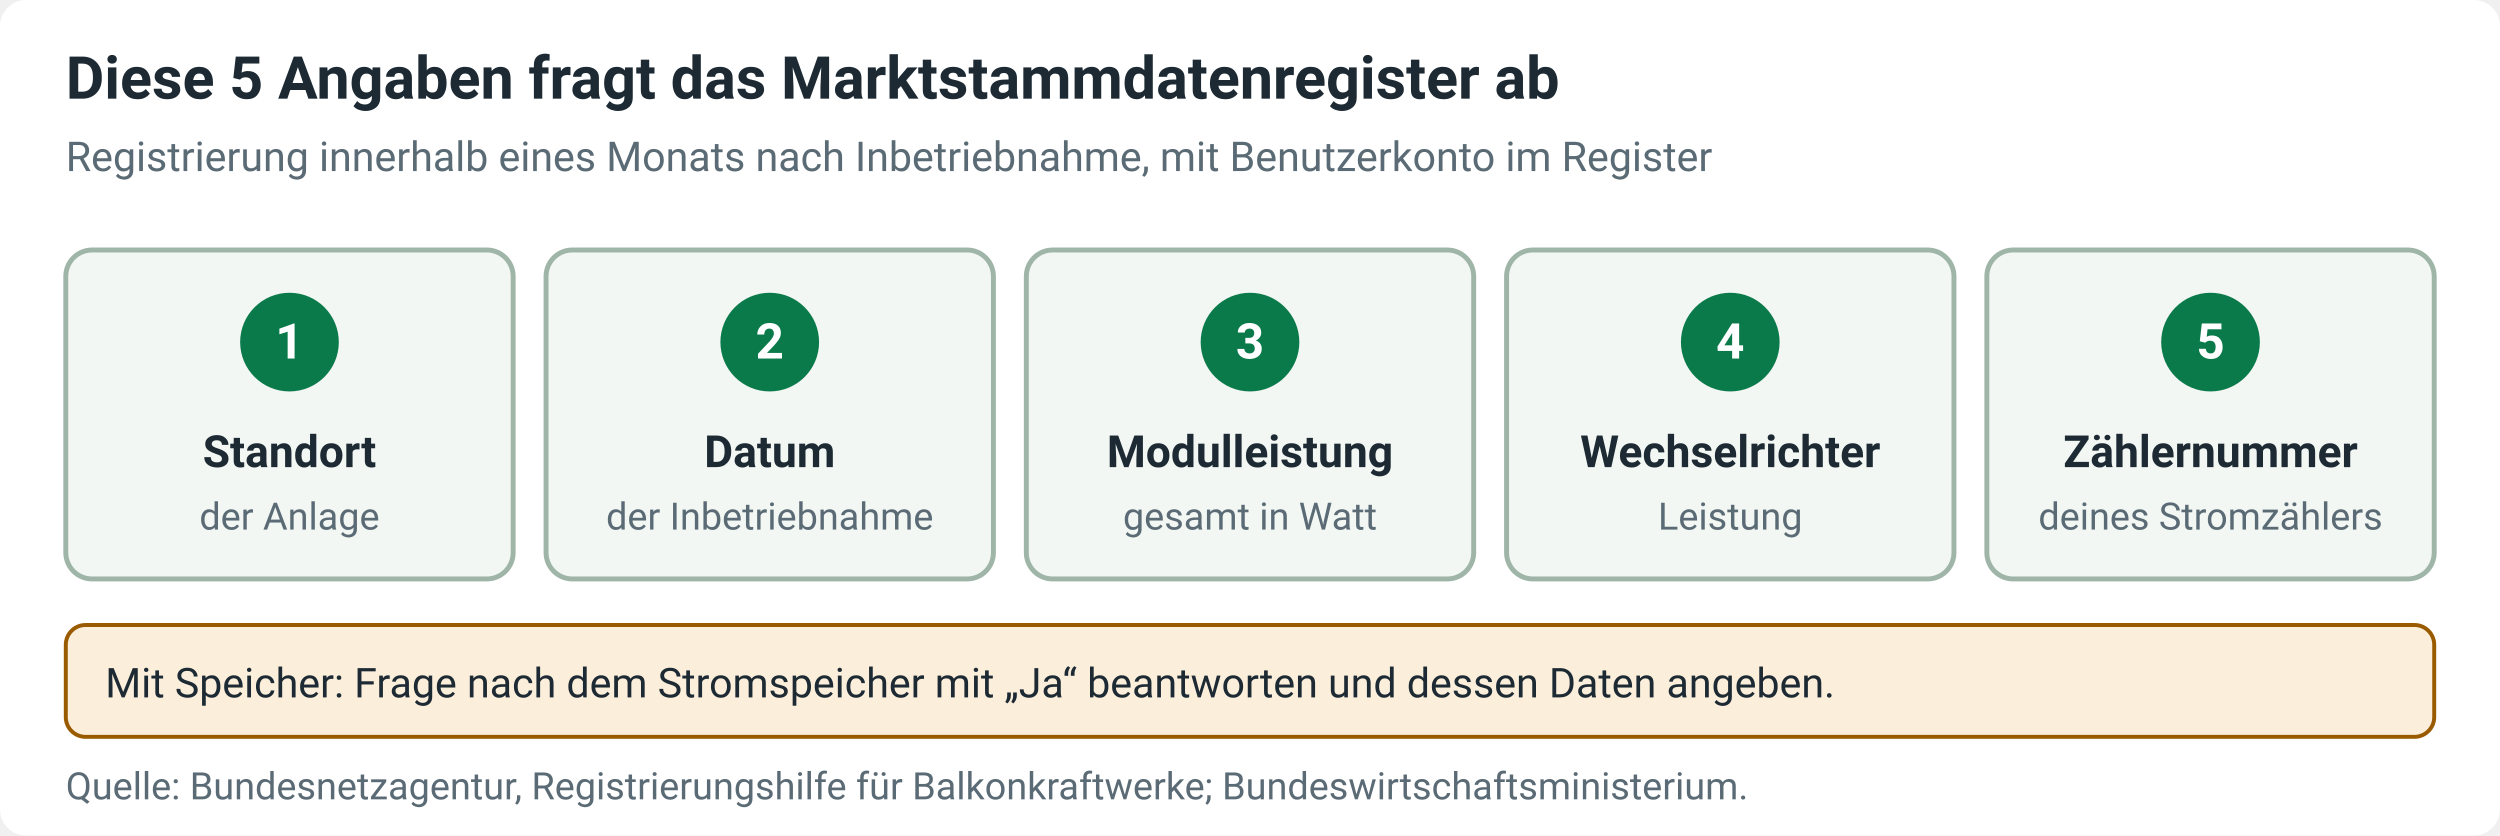
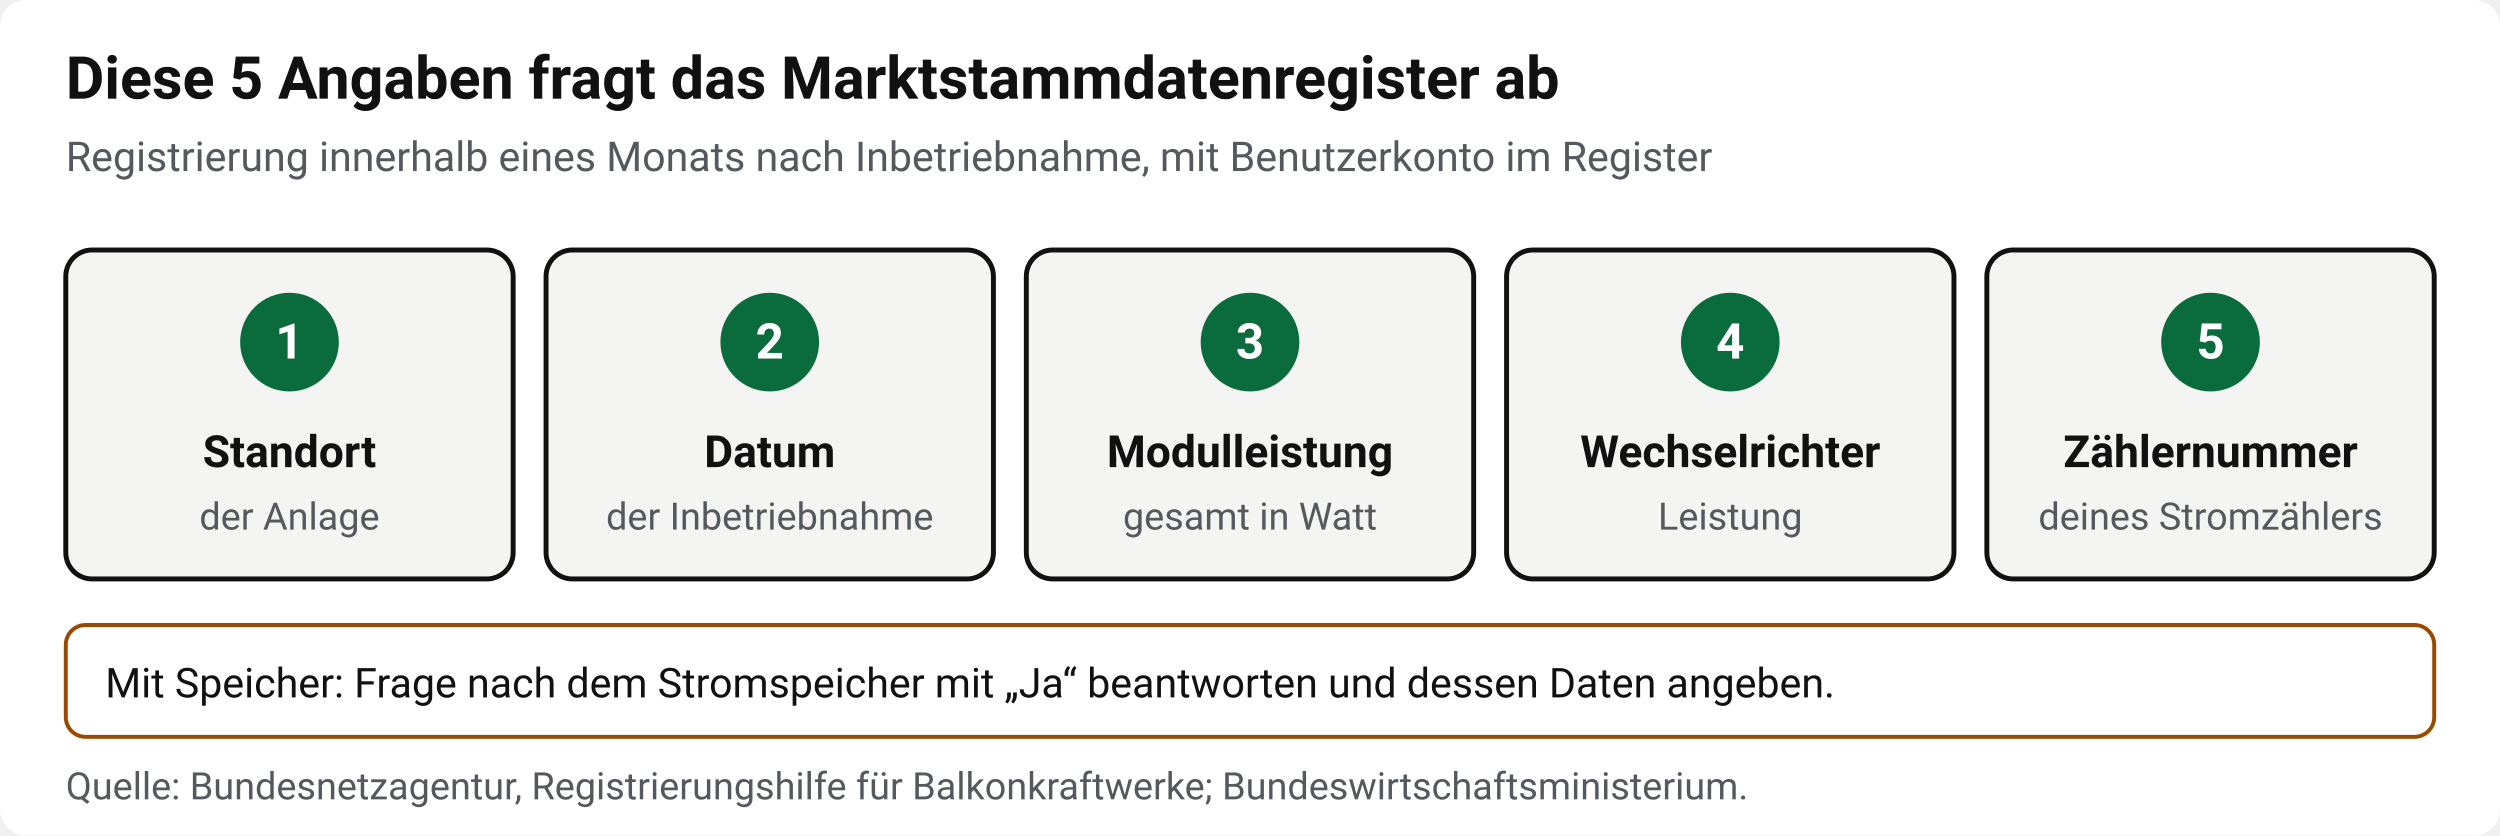
<svg xmlns="http://www.w3.org/2000/svg" viewBox="0 0 760 254" width="760" height="254" role="img" aria-labelledby="t d" lang="de">
  <style>
- .bg{fill:#ffffff}.t{fill:#1d2a33}.m{fill:#5b6b75}.g{stroke:#dde5e0}.ax{stroke:#5b6b75}
- .a{fill:#0b7a4b}.as{stroke:#0b7a4b}.b{fill:#9a5b00}.bs{stroke:#9a5b00}.c{fill:#2f5d8a}.cs{stroke:#2f5d8a}
- .box{fill:#f3f7f4;stroke:#9fb5a8}.boxa{fill:#e3f2ea;stroke:#0b7a4b}.boxb{fill:#fbefdc;stroke:#9a5b00}
- .ar{fill:#5b6b75}.ars{stroke:#5b6b75}.al{fill:#0b7a4b;fill-opacity:.18}.bl{fill:#9a5b00;fill-opacity:.18}
+ .bg{fill:#ffffff}.t{fill:#111111}.m{fill:#55595e}.g{stroke:#e2e2df}.ax{stroke:#111111}
+ .a{fill:#0a6b3d}.as{stroke:#0a6b3d}.b{fill:#9a4a00}.bs{stroke:#9a4a00}.c{fill:#1f4f8f}.cs{stroke:#1f4f8f}
+ .box{fill:#f4f4f2;stroke:#111111}.boxa{fill:#ffffff;stroke:#0a6b3d}.boxb{fill:#ffffff;stroke:#9a4a00}
+ .ar{fill:#111111}.ars{stroke:#111111}.al{fill:#0a6b3d;fill-opacity:.14}.bl{fill:#9a4a00;fill-opacity:.14}
text{font-family:system-ui,-apple-system,"Segoe UI",Roboto,Arial,sans-serif}
@media (prefers-color-scheme:dark){
- .bg{fill:#121816}.t{fill:#e3ebe6}.m{fill:#9fb0a8}.g{stroke:#2a3631}.ax{stroke:#9fb0a8}
- .a{fill:#4fd197}.as{stroke:#4fd197}.b{fill:#e8b04f}.bs{stroke:#e8b04f}.c{fill:#7fb2e5}.cs{stroke:#7fb2e5}
- .box{fill:#18211d;stroke:#3b4a43}.boxa{fill:#14302a;stroke:#4fd197}.boxb{fill:#33280f;stroke:#e8b04f}
- .ar{fill:#9fb0a8}.ars{stroke:#9fb0a8}.al{fill:#4fd197;fill-opacity:.2}.bl{fill:#e8b04f;fill-opacity:.2}}
+ .bg{fill:#0f0f0f}.t{fill:#ececea}.m{fill:#a8aaa6}.g{stroke:#2e2f2d}.ax{stroke:#ececea}
+ .a{fill:#4cd38a}.as{stroke:#4cd38a}.b{fill:#f0b45a}.bs{stroke:#f0b45a}.c{fill:#8db8f0}.cs{stroke:#8db8f0}
+ .box{fill:#1a1a19;stroke:#ececea}.boxa{fill:#0f0f0f;stroke:#4cd38a}.boxb{fill:#0f0f0f;stroke:#f0b45a}
+ .ar{fill:#ececea}.ars{stroke:#ececea}.al{fill:#4cd38a;fill-opacity:.18}.bl{fill:#f0b45a;fill-opacity:.18}}
</style>
  <rect class="bg" width="760" height="254" rx="8" />
  <text x="20" y="30" class="t" font-size="18" text-anchor="start" font-weight="bold">Diese 5 Angaben fragt das Marktstammdatenregister ab</text>
  <text x="20" y="52" class="m" font-size="12.5" text-anchor="start" font-weight="normal">Registrierung innerhalb eines Monats nach Inbetriebnahme, mit Benutzerkonto im Register</text>
  <rect x="20" y="76" width="136" height="100" class="box" rx="8" stroke-width="1.5" />
  <circle cx="88.0" cy="104" r="15" class="a" />
  <text x="88.0" y="109" class="bg" font-size="15" text-anchor="middle" font-weight="bold">1</text>
  <text x="88.0" y="142" class="t" font-size="13.5" text-anchor="middle" font-weight="bold">Standort</text>
  <text x="88.0" y="161" class="m" font-size="11.5" text-anchor="middle" font-weight="normal">der Anlage</text>
  <rect x="166" y="76" width="136" height="100" class="box" rx="8" stroke-width="1.5" />
  <circle cx="234.0" cy="104" r="15" class="a" />
  <text x="234.0" y="109" class="bg" font-size="15" text-anchor="middle" font-weight="bold">2</text>
  <text x="234.0" y="142" class="t" font-size="13.5" text-anchor="middle" font-weight="bold">Datum</text>
  <text x="234.0" y="161" class="m" font-size="11.5" text-anchor="middle" font-weight="normal">der Inbetriebnahme</text>
  <rect x="312" y="76" width="136" height="100" class="box" rx="8" stroke-width="1.5" />
  <circle cx="380.0" cy="104" r="15" class="a" />
  <text x="380.0" y="109" class="bg" font-size="15" text-anchor="middle" font-weight="bold">3</text>
  <text x="380.0" y="142" class="t" font-size="13.5" text-anchor="middle" font-weight="bold">Modulleistung</text>
  <text x="380.0" y="161" class="m" font-size="11.5" text-anchor="middle" font-weight="normal">gesamt in Watt</text>
  <rect x="458" y="76" width="136" height="100" class="box" rx="8" stroke-width="1.5" />
  <circle cx="526.0" cy="104" r="15" class="a" />
  <text x="526.0" y="109" class="bg" font-size="15" text-anchor="middle" font-weight="bold">4</text>
  <text x="526.0" y="142" class="t" font-size="13.5" text-anchor="middle" font-weight="bold">Wechselrichter</text>
  <text x="526.0" y="161" class="m" font-size="11.5" text-anchor="middle" font-weight="normal">Leistung</text>
  <rect x="604" y="76" width="136" height="100" class="box" rx="8" stroke-width="1.5" />
  <circle cx="672.0" cy="104" r="15" class="a" />
  <text x="672.0" y="109" class="bg" font-size="15" text-anchor="middle" font-weight="bold">5</text>
  <text x="672.0" y="142" class="t" font-size="13.5" text-anchor="middle" font-weight="bold">Zählernummer</text>
  <text x="672.0" y="161" class="m" font-size="11.5" text-anchor="middle" font-weight="normal">deines Stromzählers</text>
  <rect x="20" y="190" width="720" height="34" class="boxb" rx="6" stroke-width="1.2" />
  <text x="32" y="212" class="t" font-size="12.5" text-anchor="start" font-weight="normal">Mit Speicher: Frage nach dem Stromspeicher mit „Ja“ beantworten und dessen Daten angeben.</text>
  <text x="20" y="243" class="m" font-size="11.5" text-anchor="start" font-weight="normal">Quelle: Bundesnetzagentur, Registrierungshilfe für Balkonkraftwerke; Bundeswirtschaftsministerium.</text>
</svg>
